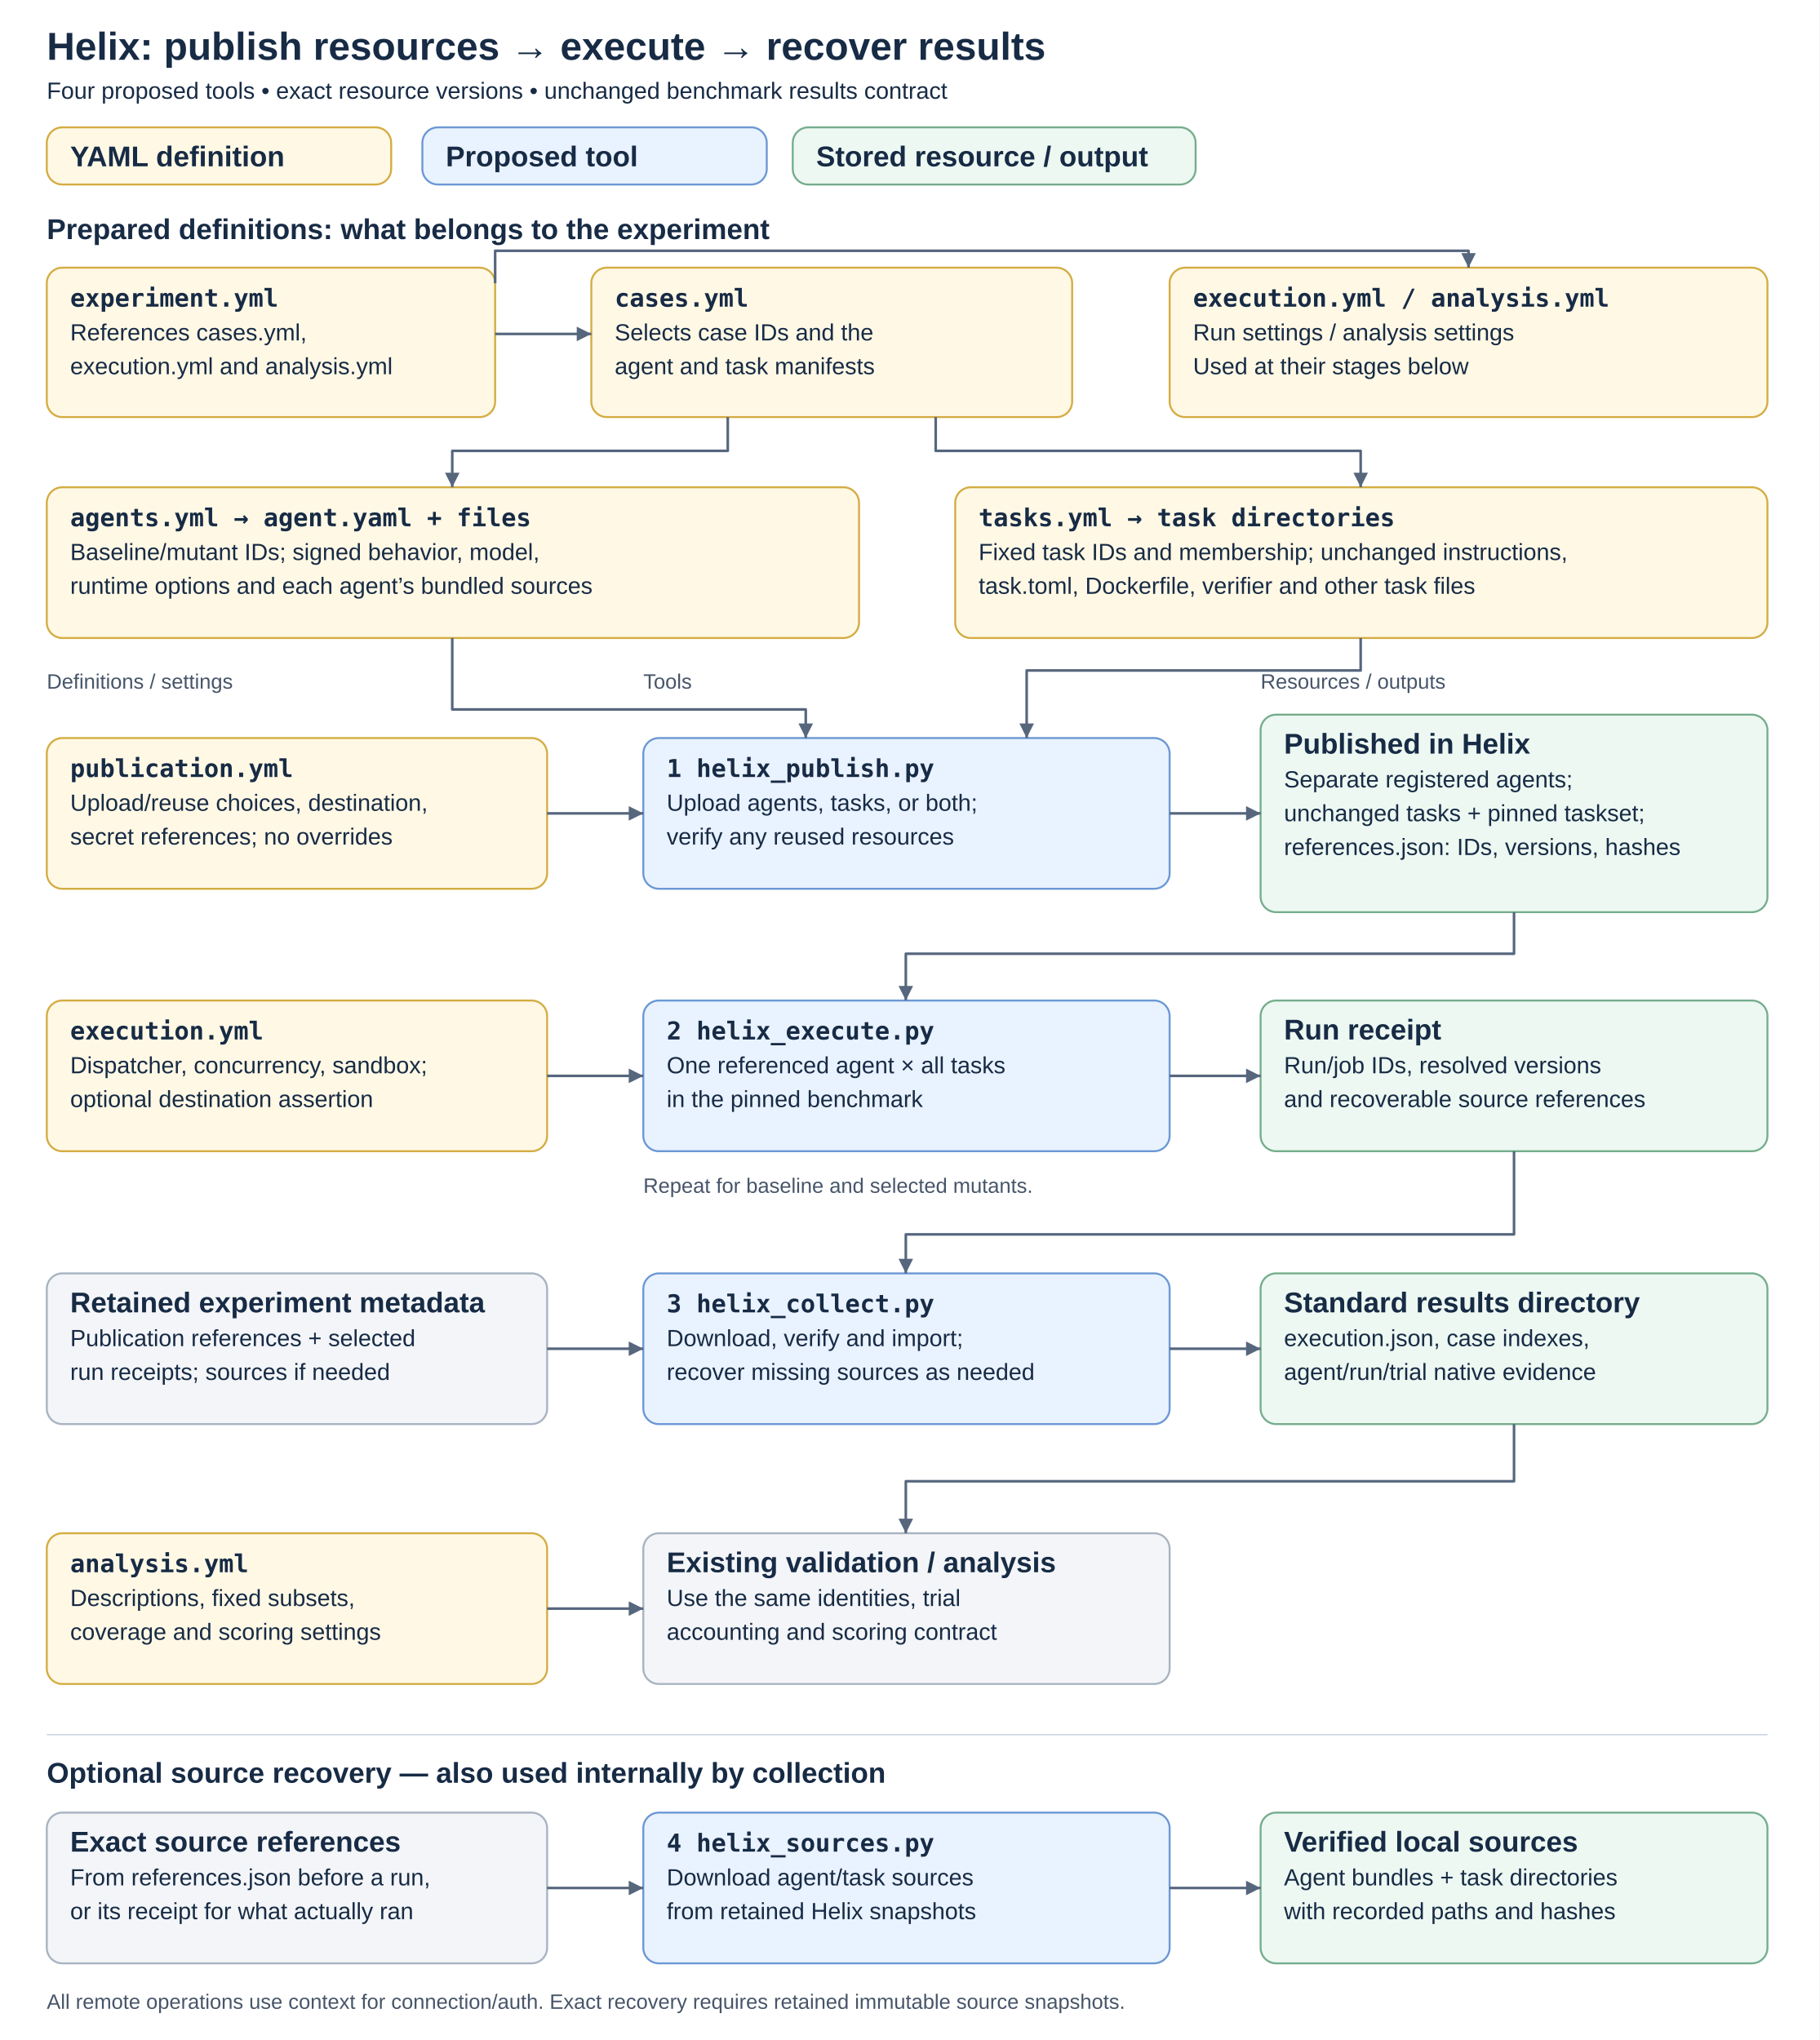
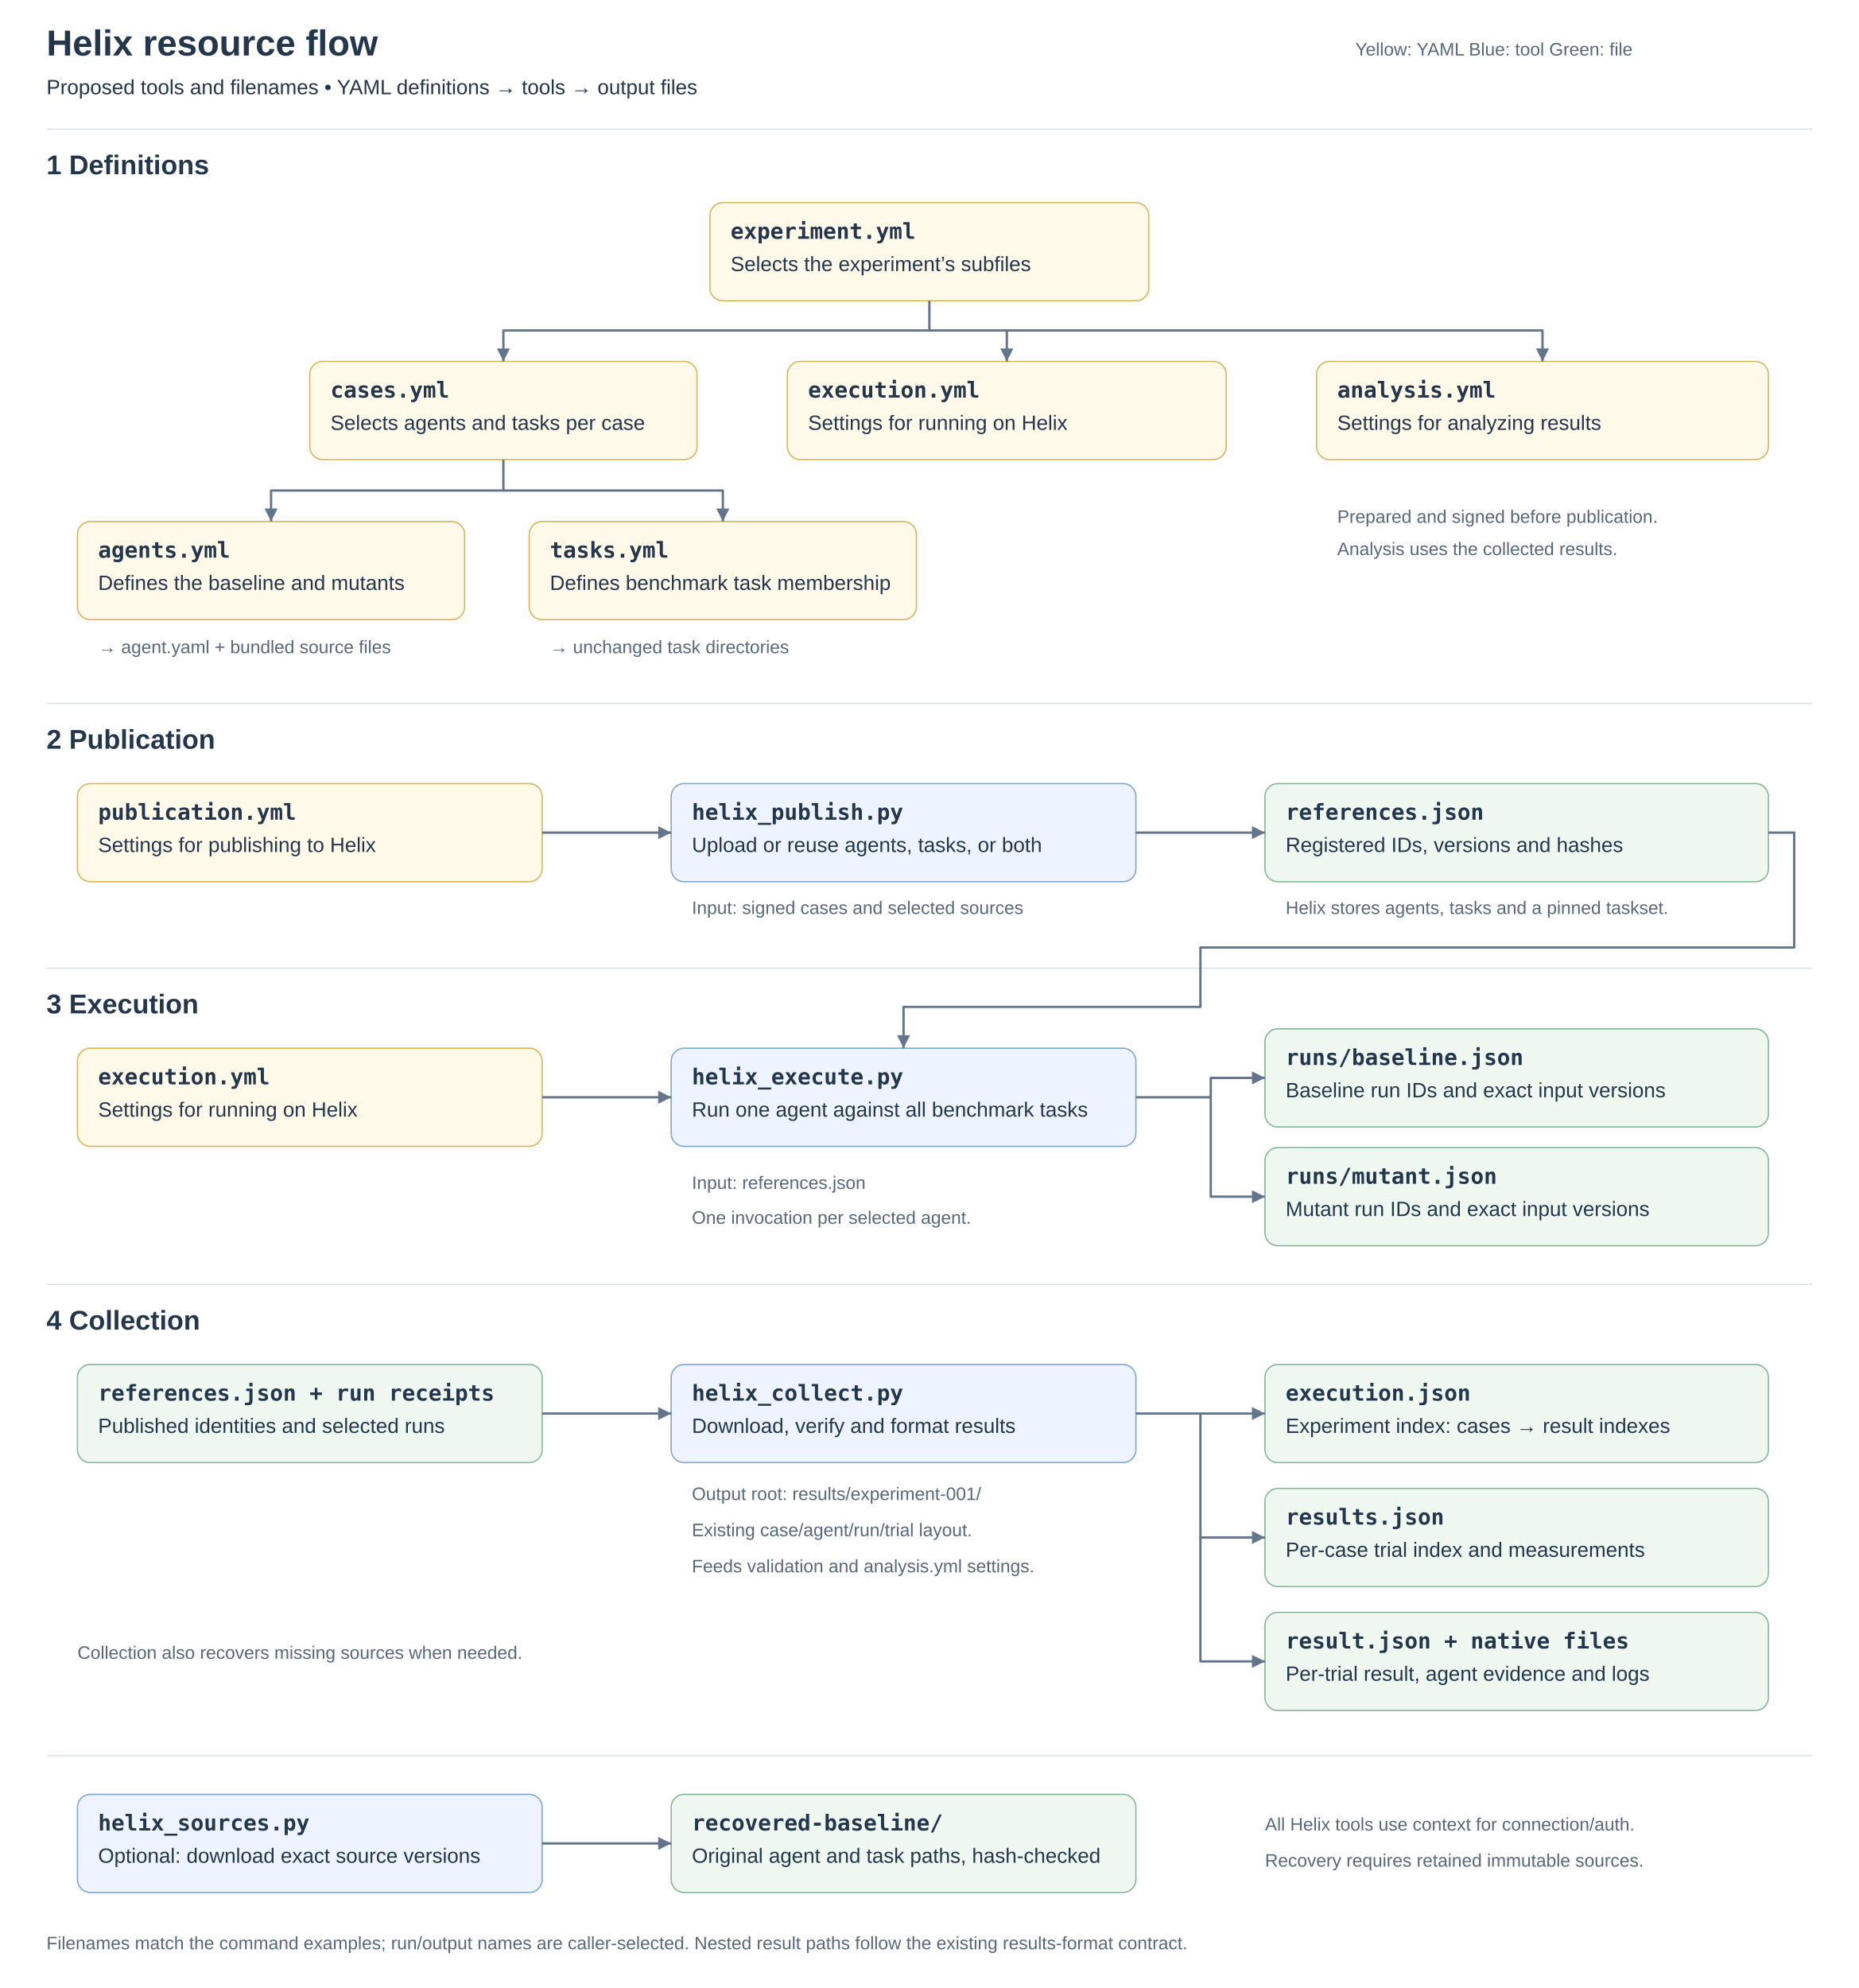
- <svg xmlns="http://www.w3.org/2000/svg" width="1400" height="1570" viewBox="0 0 1400 1570" role="img" aria-labelledby="title description">
+ <svg xmlns="http://www.w3.org/2000/svg" width="1440" height="1540" viewBox="0 0 1440 1540" role="img" aria-labelledby="title description">
  <defs>
    <marker id="arrow" viewBox="0 0 10 10" refX="9" refY="5" markerWidth="7" markerHeight="7" orient="auto">
-       <path d="M1 1 L9 5 L1 9 Z" fill="#56667d" />
+       <path d="M1 1 L9 5 L1 9 Z" fill="#64748b" />
    </marker>
    <style>
- text {font-family:Arial,Helvetica,sans-serif;fill:#172b45}
- .title {font-size:30px;font-weight:700}.heading {font-size:22px;font-weight:700}
- .body {font-size:18px}.small {font-size:16px;fill:#475569}
- .mono {font-family:Menlo,Consolas,monospace;font-size:19px;font-weight:600}
- .edge {fill:none;stroke:#56667d;stroke-width:2;stroke-linejoin:round;marker-end:url(#arrow)}
+ text {font-family:Arial,Helvetica,sans-serif;fill:#24364b}
+ .title {font-size:28px;font-weight:700}.stage {font-size:21px;font-weight:700}
+ .name {font-family:Menlo,Consolas,monospace;font-size:17px;font-weight:600}
+ .body {font-size:16px}.small {font-size:14px;fill:#58677a}
+ .edge {fill:none;stroke:#64748b;stroke-width:1.8;stroke-linejoin:round;marker-end:url(#arrow)}
</style>
  </defs>
-   <rect width="1400" height="1570" fill="white" />
-   <text x="36" y="46" class="title">Helix: publish resources → execute → recover results</text>
-   <text x="36" y="76" class="body">Four proposed tools • exact resource versions • unchanged benchmark results contract</text>
-   <rect x="36" y="98" width="265" height="44" rx="12" fill="#fff8e5" stroke="#d4ac42" stroke-width="1.5" />
-   <text x="54" y="128" class="heading">YAML definition</text>
-   <rect x="325" y="98" width="265" height="44" rx="12" fill="#e9f2ff" stroke="#6b98d4" stroke-width="1.5" />
-   <text x="343" y="128" class="heading">Proposed tool</text>
-   <rect x="610" y="98" width="310" height="44" rx="12" fill="#edf8f2" stroke="#75ad8d" stroke-width="1.5" />
-   <text x="628" y="128" class="heading">Stored resource / output</text>
-   <text x="36" y="184" class="heading">Prepared definitions: what belongs to the experiment</text>
-   <rect x="36" y="206" width="345" height="115" rx="12" fill="#fff8e5" stroke="#d4ac42" stroke-width="1.5" />
-   <text x="54" y="236" class="mono">experiment.yml</text>
-   <text x="54" y="262" class="body">References cases.yml,</text>
-   <text x="54" y="288" class="body">execution.yml and analysis.yml</text>
-   <rect x="455" y="206" width="370" height="115" rx="12" fill="#fff8e5" stroke="#d4ac42" stroke-width="1.5" />
-   <text x="473" y="236" class="mono">cases.yml</text>
-   <text x="473" y="262" class="body">Selects case IDs and the</text>
-   <text x="473" y="288" class="body">agent and task manifests</text>
-   <rect x="900" y="206" width="460" height="115" rx="12" fill="#fff8e5" stroke="#d4ac42" stroke-width="1.5" />
-   <text x="918" y="236" class="mono">execution.yml / analysis.yml</text>
-   <text x="918" y="262" class="body">Run settings / analysis settings</text>
-   <text x="918" y="288" class="body">Used at their stages below</text>
-   <path class="edge" d="M381 257 H455" />
-   <path class="edge" d="M381 218 V193 H1130 V206" />
-   <rect x="36" y="375" width="625" height="116" rx="12" fill="#fff8e5" stroke="#d4ac42" stroke-width="1.5" />
-   <text x="54" y="405" class="mono">agents.yml → agent.yaml + files</text>
-   <text x="54" y="431" class="body">Baseline/mutant IDs; signed behavior, model,</text>
-   <text x="54" y="457" class="body">runtime options and each agent’s bundled sources</text>
-   <rect x="735" y="375" width="625" height="116" rx="12" fill="#fff8e5" stroke="#d4ac42" stroke-width="1.5" />
-   <text x="753" y="405" class="mono">tasks.yml → task directories</text>
-   <text x="753" y="431" class="body">Fixed task IDs and membership; unchanged instructions,</text>
-   <text x="753" y="457" class="body">task.toml, Dockerfile, verifier and other task files</text>
-   <path class="edge" d="M560 321 V347 H348 V375" />
-   <path class="edge" d="M720 321 V347 H1047 V375" />
-   <text x="36" y="530" class="small">Definitions / settings</text>
-   <text x="495" y="530" class="small">Tools</text>
-   <text x="970" y="530" class="small">Resources / outputs</text>
-   <rect x="36" y="568" width="385" height="116" rx="12" fill="#fff8e5" stroke="#d4ac42" stroke-width="1.5" />
-   <text x="54" y="598" class="mono">publication.yml</text>
-   <text x="54" y="624" class="body">Upload/reuse choices, destination,</text>
-   <text x="54" y="650" class="body">secret references; no overrides</text>
-   <rect x="495" y="568" width="405" height="116" rx="12" fill="#e9f2ff" stroke="#6b98d4" stroke-width="1.5" />
-   <text x="513" y="598" class="mono">1  helix_publish.py</text>
-   <text x="513" y="624" class="body">Upload agents, tasks, or both;</text>
-   <text x="513" y="650" class="body">verify any reused resources</text>
-   <rect x="970" y="550" width="390" height="152" rx="12" fill="#edf8f2" stroke="#75ad8d" stroke-width="1.5" />
-   <text x="988" y="580" class="heading">Published in Helix</text>
-   <text x="988" y="606" class="body">Separate registered agents;</text>
-   <text x="988" y="632" class="body">unchanged tasks + pinned taskset;</text>
-   <text x="988" y="658" class="body">references.json: IDs, versions, hashes</text>
-   <path class="edge" d="M348 491 V546 H620 V568" />
-   <path class="edge" d="M1047 491 V516 H790 V568" />
-   <path class="edge" d="M421 626 H495" />
-   <path class="edge" d="M900 626 H970" />
-   <rect x="36" y="770" width="385" height="116" rx="12" fill="#fff8e5" stroke="#d4ac42" stroke-width="1.5" />
-   <text x="54" y="800" class="mono">execution.yml</text>
-   <text x="54" y="826" class="body">Dispatcher, concurrency, sandbox;</text>
-   <text x="54" y="852" class="body">optional destination assertion</text>
-   <rect x="495" y="770" width="405" height="116" rx="12" fill="#e9f2ff" stroke="#6b98d4" stroke-width="1.5" />
-   <text x="513" y="800" class="mono">2  helix_execute.py</text>
-   <text x="513" y="826" class="body">One referenced agent × all tasks</text>
-   <text x="513" y="852" class="body">in the pinned benchmark</text>
-   <rect x="970" y="770" width="390" height="116" rx="12" fill="#edf8f2" stroke="#75ad8d" stroke-width="1.5" />
-   <text x="988" y="800" class="heading">Run receipt</text>
-   <text x="988" y="826" class="body">Run/job IDs, resolved versions</text>
-   <text x="988" y="852" class="body">and recoverable source references</text>
-   <path class="edge" d="M1165 702 V734 H697 V770" />
-   <path class="edge" d="M421 828 H495" />
-   <path class="edge" d="M900 828 H970" />
-   <text x="495" y="918" class="small">Repeat for baseline and selected mutants.</text>
-   <rect x="36" y="980" width="385" height="116" rx="12" fill="#f3f5f8" stroke="#a8b3c1" stroke-width="1.5" />
-   <text x="54" y="1010" class="heading">Retained experiment metadata</text>
-   <text x="54" y="1036" class="body">Publication references + selected</text>
-   <text x="54" y="1062" class="body">run receipts; sources if needed</text>
-   <rect x="495" y="980" width="405" height="116" rx="12" fill="#e9f2ff" stroke="#6b98d4" stroke-width="1.5" />
-   <text x="513" y="1010" class="mono">3  helix_collect.py</text>
-   <text x="513" y="1036" class="body">Download, verify and import;</text>
-   <text x="513" y="1062" class="body">recover missing sources as needed</text>
-   <rect x="970" y="980" width="390" height="116" rx="12" fill="#edf8f2" stroke="#75ad8d" stroke-width="1.5" />
-   <text x="988" y="1010" class="heading">Standard results directory</text>
-   <text x="988" y="1036" class="body">execution.json, case indexes,</text>
-   <text x="988" y="1062" class="body">agent/run/trial native evidence</text>
-   <path class="edge" d="M1165 886 V950 H697 V980" />
-   <path class="edge" d="M421 1038 H495" />
-   <path class="edge" d="M900 1038 H970" />
-   <rect x="36" y="1180" width="385" height="116" rx="12" fill="#fff8e5" stroke="#d4ac42" stroke-width="1.5" />
-   <text x="54" y="1210" class="mono">analysis.yml</text>
-   <text x="54" y="1236" class="body">Descriptions, fixed subsets,</text>
-   <text x="54" y="1262" class="body">coverage and scoring settings</text>
-   <rect x="495" y="1180" width="405" height="116" rx="12" fill="#f3f5f8" stroke="#a8b3c1" stroke-width="1.5" />
-   <text x="513" y="1210" class="heading">Existing validation / analysis</text>
-   <text x="513" y="1236" class="body">Use the same identities, trial</text>
-   <text x="513" y="1262" class="body">accounting and scoring contract</text>
-   <path class="edge" d="M1165 1096 V1140 H697 V1180" />
-   <path class="edge" d="M421 1238 H495" />
-   <path d="M36 1335 H1360" stroke="#cbd5e1" />
-   <text x="36" y="1372" class="heading">Optional source recovery — also used internally by collection</text>
-   <rect x="36" y="1395" width="385" height="116" rx="12" fill="#f3f5f8" stroke="#a8b3c1" stroke-width="1.5" />
-   <text x="54" y="1425" class="heading">Exact source references</text>
-   <text x="54" y="1451" class="body">From references.json before a run,</text>
-   <text x="54" y="1477" class="body">or its receipt for what actually ran</text>
-   <rect x="495" y="1395" width="405" height="116" rx="12" fill="#e9f2ff" stroke="#6b98d4" stroke-width="1.5" />
-   <text x="513" y="1425" class="mono">4  helix_sources.py</text>
-   <text x="513" y="1451" class="body">Download agent/task sources</text>
-   <text x="513" y="1477" class="body">from retained Helix snapshots</text>
-   <rect x="970" y="1395" width="390" height="116" rx="12" fill="#edf8f2" stroke="#75ad8d" stroke-width="1.5" />
-   <text x="988" y="1425" class="heading">Verified local sources</text>
-   <text x="988" y="1451" class="body">Agent bundles + task directories</text>
-   <text x="988" y="1477" class="body">with recorded paths and hashes</text>
-   <path class="edge" d="M421 1453 H495" />
-   <path class="edge" d="M900 1453 H970" />
-   <text x="36" y="1546" class="small">All remote operations use context for connection/auth. Exact recovery requires retained immutable source snapshots.</text>
+   <rect width="1440" height="1540" fill="white" />
+   <text x="36" y="43" class="title">Helix resource flow</text>
+   <text x="36" y="73" class="body">Proposed tools and filenames • YAML definitions → tools → output files</text>
+   <text x="1050" y="43" class="small">Yellow: YAML   Blue: tool   Green: file</text>
+   <path d="M36 100 H1404" stroke="#dce2e9" />
+   <text x="36" y="135" class="stage">1  Definitions</text>
+   <rect x="550" y="157" width="340" height="76" rx="10" fill="#fff9e9" stroke="#d7b65b" />
+   <text x="566" y="185" class="name">experiment.yml</text>
+   <text x="566" y="210" class="body">Selects the experiment’s subfiles</text>
+   <rect x="240" y="280" width="300" height="76" rx="10" fill="#fff9e9" stroke="#d7b65b" />
+   <text x="256" y="308" class="name">cases.yml</text>
+   <text x="256" y="333" class="body">Selects agents and tasks per case</text>
+   <rect x="610" y="280" width="340" height="76" rx="10" fill="#fff9e9" stroke="#d7b65b" />
+   <text x="626" y="308" class="name">execution.yml</text>
+   <text x="626" y="333" class="body">Settings for running on Helix</text>
+   <rect x="1020" y="280" width="350" height="76" rx="10" fill="#fff9e9" stroke="#d7b65b" />
+   <text x="1036" y="308" class="name">analysis.yml</text>
+   <text x="1036" y="333" class="body">Settings for analyzing results</text>
+   <path class="edge" d="M720 233 V256 H390 V280" />
+   <path class="edge" d="M720 256 H780 V280" />
+   <path class="edge" d="M780 256 H1195 V280" />
+   <rect x="60" y="404" width="300" height="76" rx="10" fill="#fff9e9" stroke="#d7b65b" />
+   <text x="76" y="432" class="name">agents.yml</text>
+   <text x="76" y="457" class="body">Defines the baseline and mutants</text>
+   <rect x="410" y="404" width="300" height="76" rx="10" fill="#fff9e9" stroke="#d7b65b" />
+   <text x="426" y="432" class="name">tasks.yml</text>
+   <text x="426" y="457" class="body">Defines benchmark task membership</text>
+   <path class="edge" d="M390 356 V380 H210 V404" />
+   <path class="edge" d="M390 380 H560 V404" />
+   <text x="76" y="506" class="small">→ agent.yaml + bundled source files</text>
+   <text x="426" y="506" class="small">→ unchanged task directories</text>
+   <text x="1036" y="405" class="small">Prepared and signed before publication.</text>
+   <text x="1036" y="430" class="small">Analysis uses the collected results.</text>
+   <path d="M36 545 H1404" stroke="#dce2e9" />
+   <text x="36" y="580" class="stage">2  Publication</text>
+   <rect x="60" y="607" width="360" height="76" rx="10" fill="#fff9e9" stroke="#d7b65b" />
+   <text x="76" y="635" class="name">publication.yml</text>
+   <text x="76" y="660" class="body">Settings for publishing to Helix</text>
+   <rect x="520" y="607" width="360" height="76" rx="10" fill="#edf4ff" stroke="#80a4d5" />
+   <text x="536" y="635" class="name">helix_publish.py</text>
+   <text x="536" y="660" class="body">Upload or reuse agents, tasks, or both</text>
+   <rect x="980" y="607" width="390" height="76" rx="10" fill="#eef8f1" stroke="#88b69a" />
+   <text x="996" y="635" class="name">references.json</text>
+   <text x="996" y="660" class="body">Registered IDs, versions and hashes</text>
+   <path class="edge" d="M420 645 H520" />
+   <path class="edge" d="M880 645 H980" />
+   <text x="536" y="708" class="small">Input: signed cases and selected sources</text>
+   <text x="996" y="708" class="small">Helix stores agents, tasks and a pinned taskset.</text>
+   <path d="M36 750 H1404" stroke="#dce2e9" />
+   <text x="36" y="785" class="stage">3  Execution</text>
+   <rect x="60" y="812" width="360" height="76" rx="10" fill="#fff9e9" stroke="#d7b65b" />
+   <text x="76" y="840" class="name">execution.yml</text>
+   <text x="76" y="865" class="body">Settings for running on Helix</text>
+   <rect x="520" y="812" width="360" height="76" rx="10" fill="#edf4ff" stroke="#80a4d5" />
+   <text x="536" y="840" class="name">helix_execute.py</text>
+   <text x="536" y="865" class="body">Run one agent against all benchmark tasks</text>
+   <rect x="980" y="797" width="390" height="76" rx="10" fill="#eef8f1" stroke="#88b69a" />
+   <text x="996" y="825" class="name">runs/baseline.json</text>
+   <text x="996" y="850" class="body">Baseline run IDs and exact input versions</text>
+   <rect x="980" y="889" width="390" height="76" rx="10" fill="#eef8f1" stroke="#88b69a" />
+   <text x="996" y="917" class="name">runs/mutant.json</text>
+   <text x="996" y="942" class="body">Mutant run IDs and exact input versions</text>
+   <path class="edge" d="M420 850 H520" />
+   <path class="edge" d="M1370 645 H1390 V734 H930 V780 H700 V812" />
+   <path class="edge" d="M880 850 H938 V835 H980" />
+   <path class="edge" d="M938 850 V927 H980" />
+   <text x="536" y="921" class="small">Input: references.json</text>
+   <text x="536" y="948" class="small">One invocation per selected agent.</text>
+   <path d="M36 995 H1404" stroke="#dce2e9" />
+   <text x="36" y="1030" class="stage">4  Collection</text>
+   <rect x="60" y="1057" width="360" height="76" rx="10" fill="#eef8f1" stroke="#88b69a" />
+   <text x="76" y="1085" class="name">references.json + run receipts</text>
+   <text x="76" y="1110" class="body">Published identities and selected runs</text>
+   <rect x="520" y="1057" width="360" height="76" rx="10" fill="#edf4ff" stroke="#80a4d5" />
+   <text x="536" y="1085" class="name">helix_collect.py</text>
+   <text x="536" y="1110" class="body">Download, verify and format results</text>
+   <rect x="980" y="1057" width="390" height="76" rx="10" fill="#eef8f1" stroke="#88b69a" />
+   <text x="996" y="1085" class="name">execution.json</text>
+   <text x="996" y="1110" class="body">Experiment index: cases → result indexes</text>
+   <rect x="980" y="1153" width="390" height="76" rx="10" fill="#eef8f1" stroke="#88b69a" />
+   <text x="996" y="1181" class="name">results.json</text>
+   <text x="996" y="1206" class="body">Per-case trial index and measurements</text>
+   <rect x="980" y="1249" width="390" height="76" rx="10" fill="#eef8f1" stroke="#88b69a" />
+   <text x="996" y="1277" class="name">result.json + native files</text>
+   <text x="996" y="1302" class="body">Per-trial result, agent evidence and logs</text>
+   <path class="edge" d="M420 1095 H520" />
+   <path class="edge" d="M880 1095 H980" />
+   <path class="edge" d="M930 1095 V1191 H980" />
+   <path class="edge" d="M930 1191 V1287 H980" />
+   <text x="536" y="1162" class="small">Output root: results/experiment-001/</text>
+   <text x="536" y="1190" class="small">Existing case/agent/run/trial layout.</text>
+   <text x="536" y="1218" class="small">Feeds validation and analysis.yml settings.</text>
+   <text x="60" y="1285" class="small">Collection also recovers missing sources when needed.</text>
+   <path d="M36 1360 H1404" stroke="#dce2e9" />
+   <rect x="60" y="1390" width="360" height="76" rx="10" fill="#edf4ff" stroke="#80a4d5" />
+   <text x="76" y="1418" class="name">helix_sources.py</text>
+   <text x="76" y="1443" class="body">Optional: download exact source versions</text>
+   <rect x="520" y="1390" width="360" height="76" rx="10" fill="#eef8f1" stroke="#88b69a" />
+   <text x="536" y="1418" class="name">recovered-baseline/</text>
+   <text x="536" y="1443" class="body">Original agent and task paths, hash-checked</text>
+   <path class="edge" d="M420 1428 H520" />
+   <text x="980" y="1418" class="small">All Helix tools use context for connection/auth.</text>
+   <text x="980" y="1446" class="small">Recovery requires retained immutable sources.</text>
+   <text x="36" y="1510" class="small">Filenames match the command examples; run/output names are caller-selected. Nested result paths follow the existing results-format contract.</text>
</svg>
